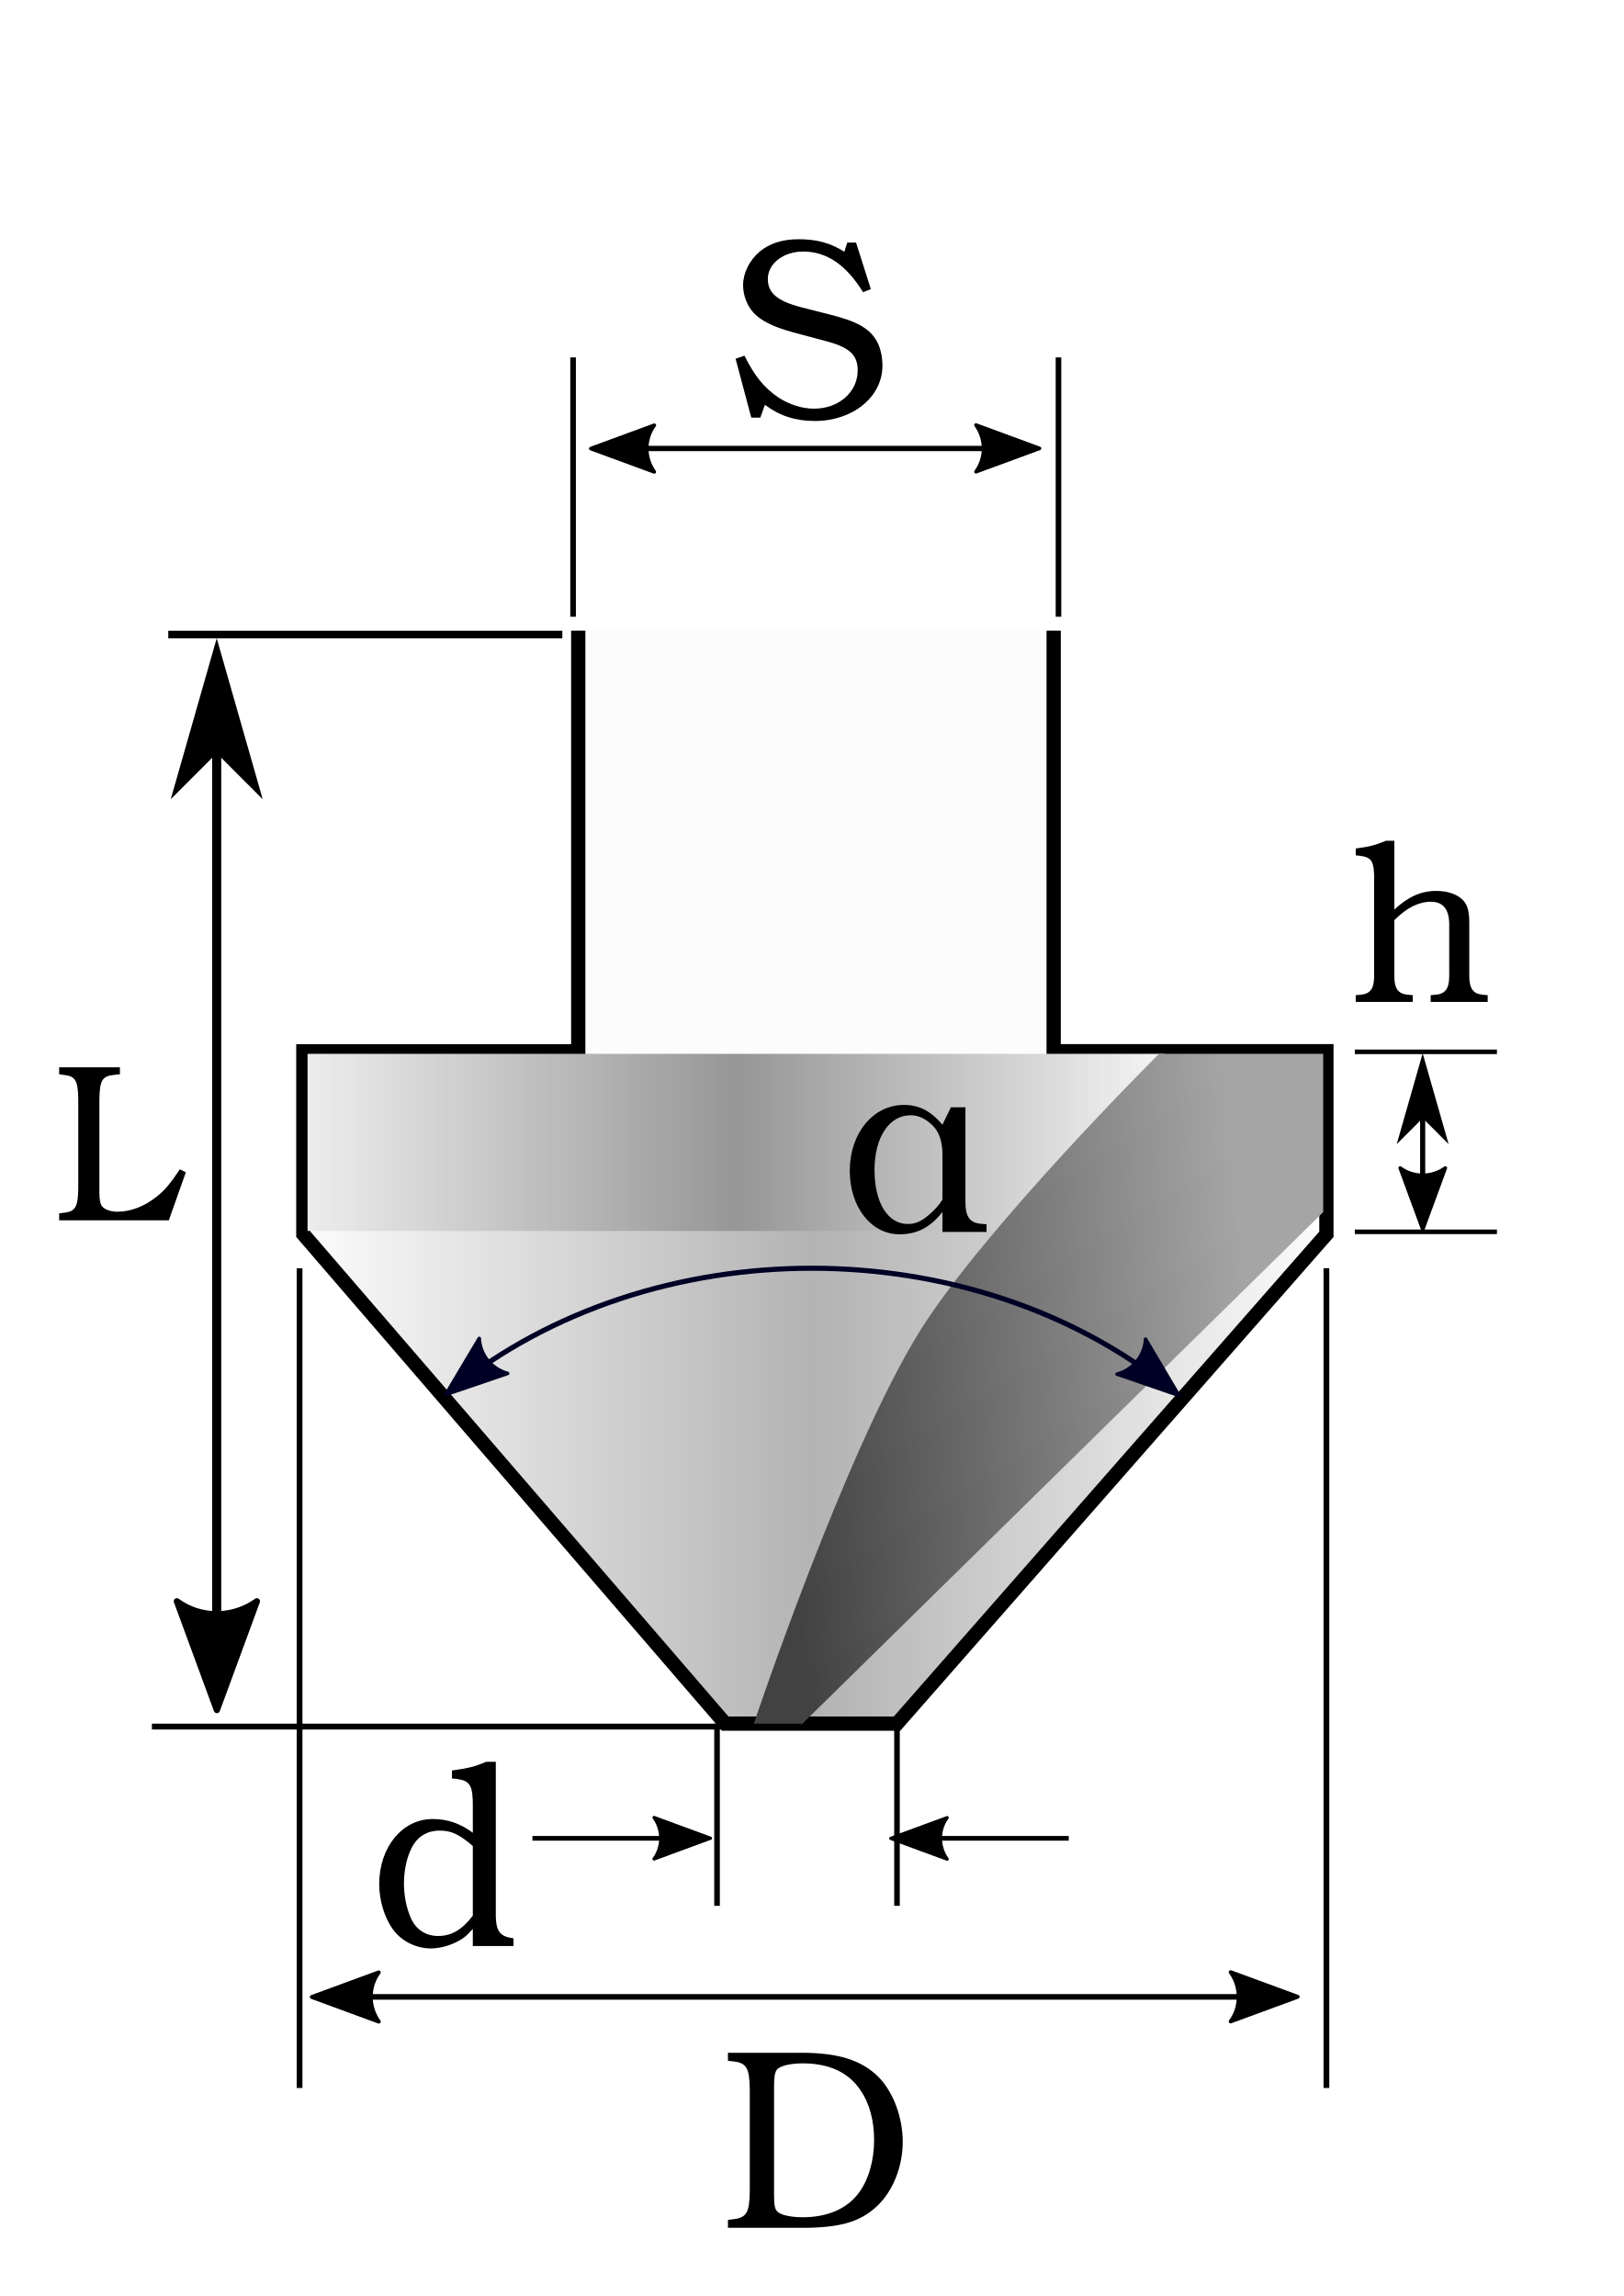
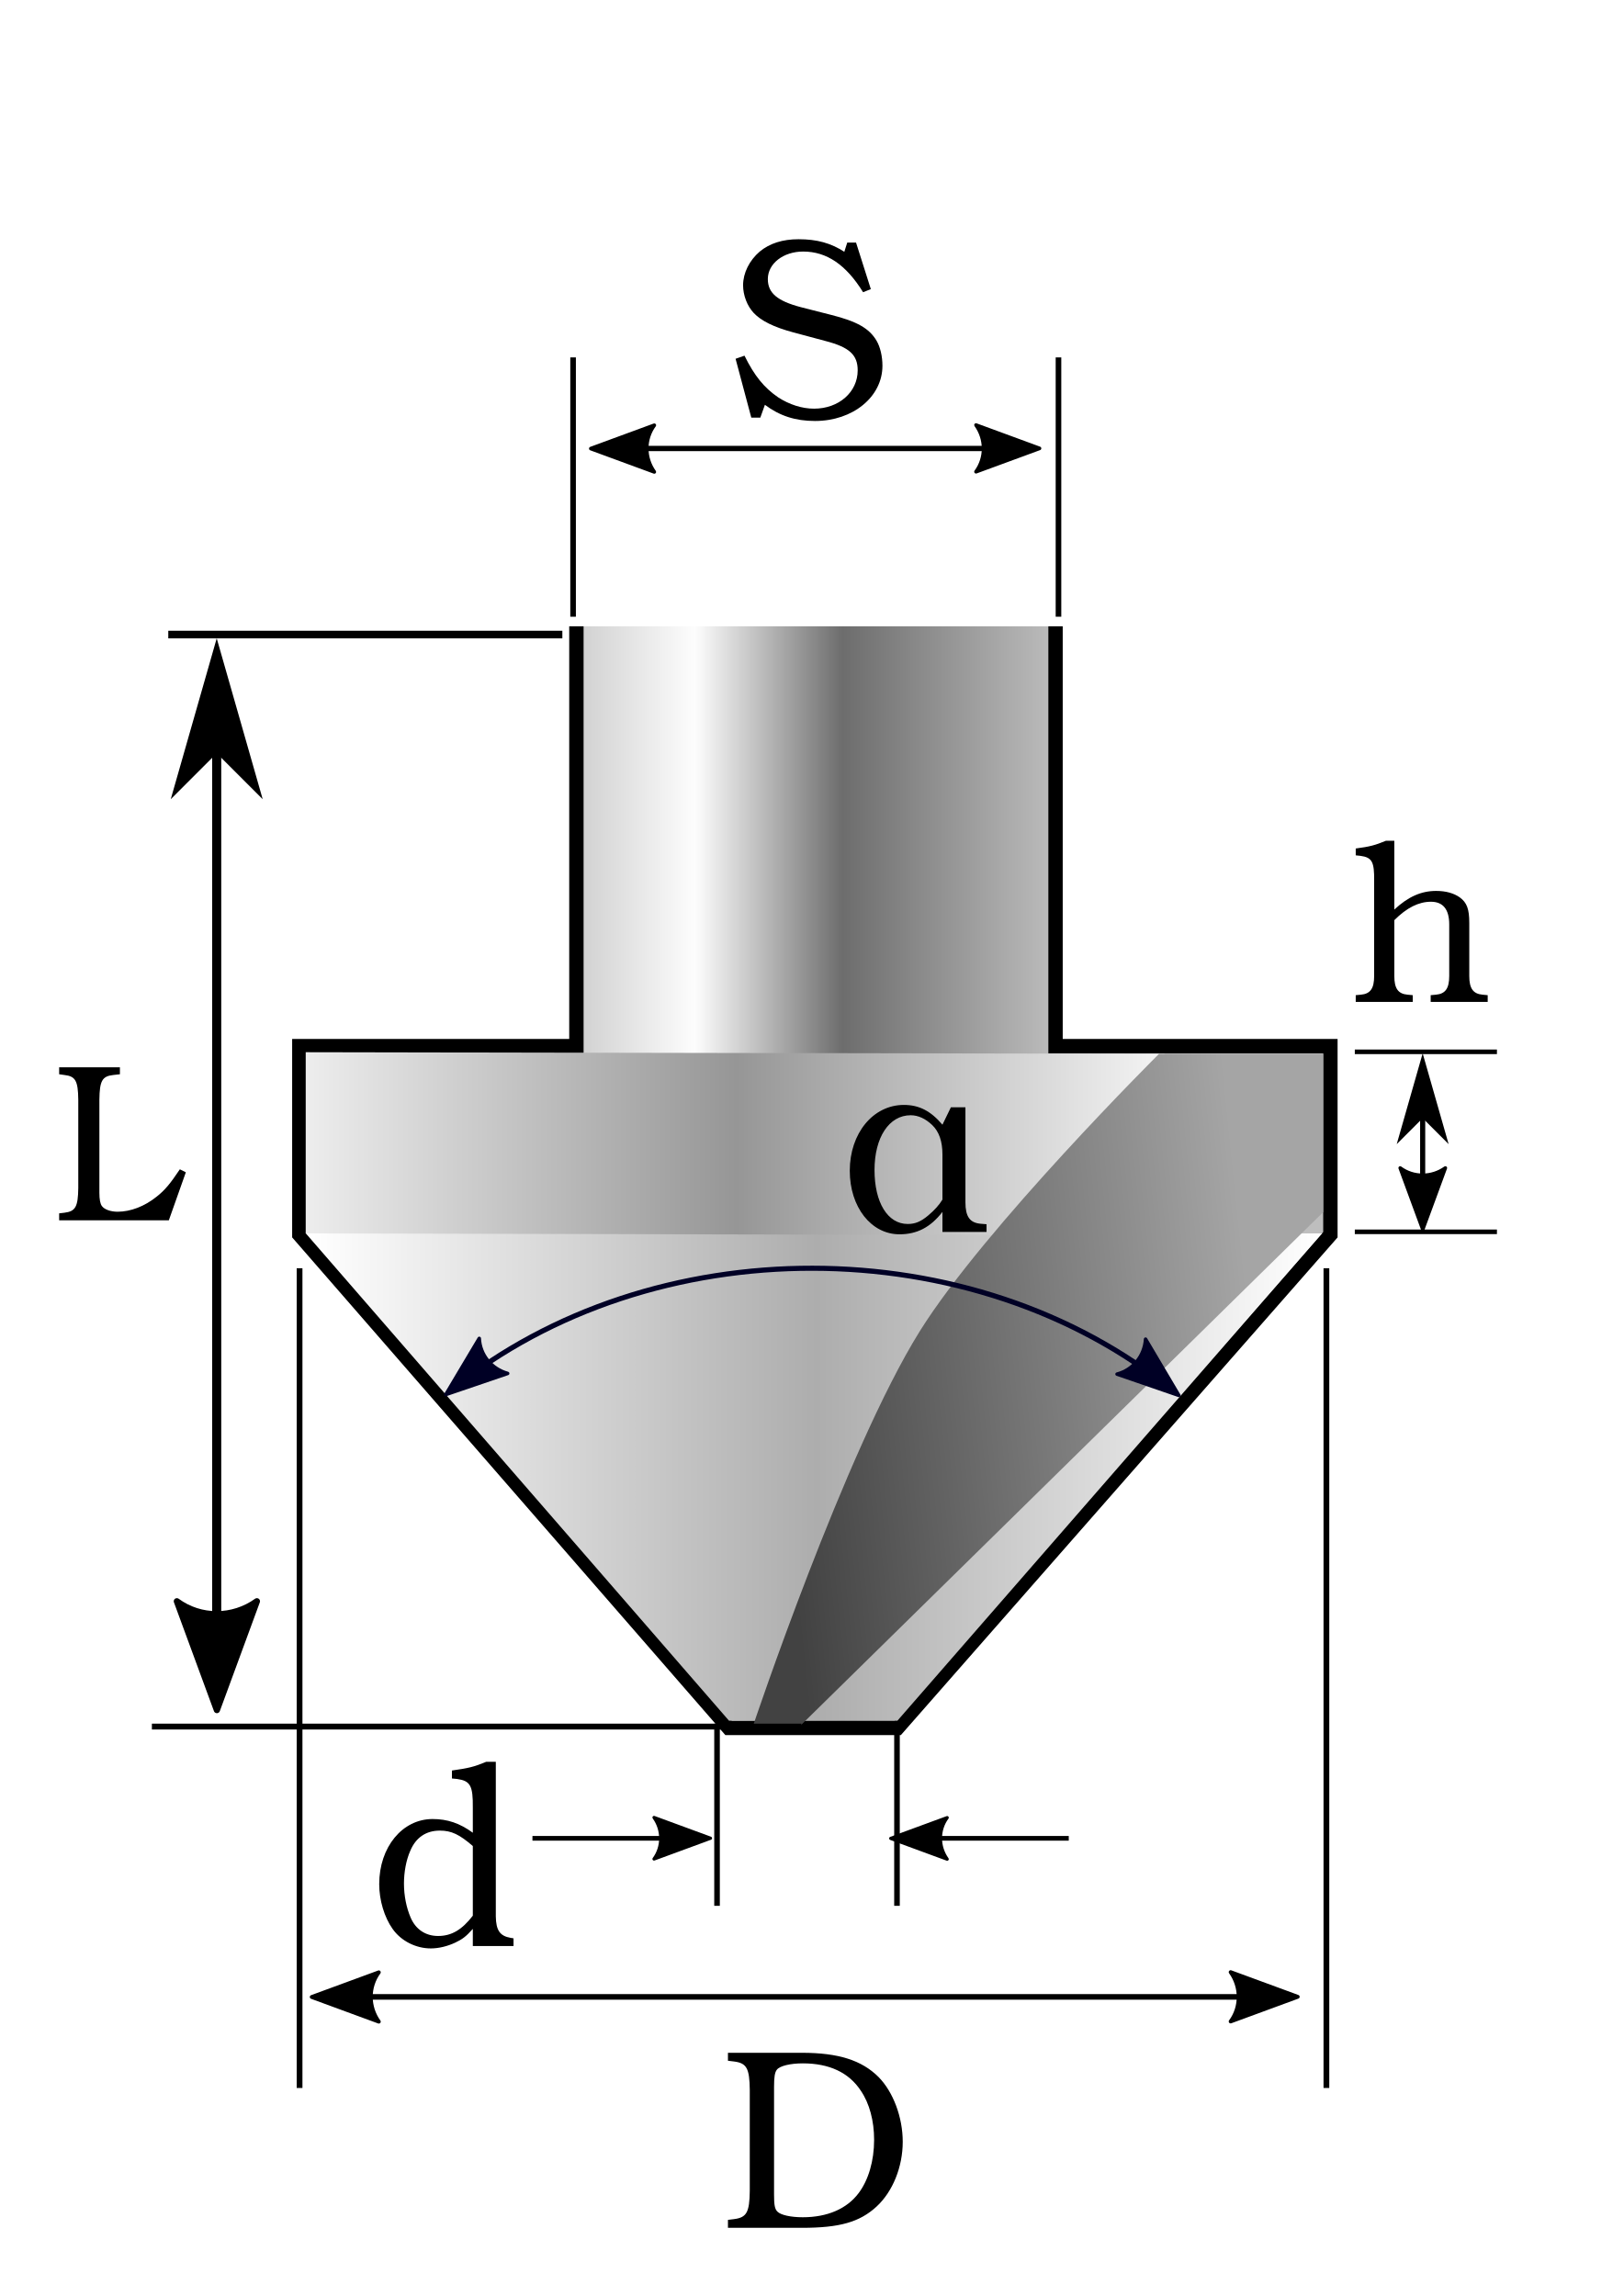
<svg xmlns="http://www.w3.org/2000/svg" xmlns:xlink="http://www.w3.org/1999/xlink" id="svg8" version="1.1" viewBox="0 0 210 297" height="297mm" width="210mm" xml:space="preserve">
  <defs id="defs2">
    <linearGradient id="linearGradient36360">
      <stop style="stop-color:#ffffff;stop-opacity:1;" offset="0" id="stop36356" />
      <stop style="stop-color:#adadad;stop-opacity:1;" offset="0.5" id="stop38296" />
      <stop style="stop-color:#ffffff;stop-opacity:1;" offset="1" id="stop36358" />
    </linearGradient>
    <linearGradient id="linearGradient16058">
      <stop style="stop-color:#424242;stop-opacity:1;" offset="0" id="stop16054" />
      <stop style="stop-color:#a5a5a5;stop-opacity:1;" offset="1" id="stop16056" />
    </linearGradient>
    <linearGradient id="linearGradient2248">
      <stop style="stop-color:#ededed;stop-opacity:1;" offset="0" id="stop2244" />
      <stop style="stop-color:#969696;stop-opacity:1;" offset="0.5" id="stop12188" />
      <stop style="stop-color:#f5f5f5;stop-opacity:1;" offset="1" id="stop2246" />
    </linearGradient>
    <marker orient="auto" refY="0" refX="0" id="marker7593" style="overflow:visible">
      <path id="path7591" style="fill:#000000;fill-opacity:1;fill-rule:evenodd;stroke:#000000;stroke-width:0.625;stroke-linejoin:round;stroke-opacity:1" d="M 8.719,4.034 -2.207,0.016 8.719,-4.002 c -1.745,2.372 -1.735,5.617 -6e-7,8.035 z" transform="matrix(1.1,0,0,1.1,1.1,0)" />
    </marker>
    <marker style="overflow:visible" id="marker4880" refX="0" refY="0" orient="auto">
      <path transform="matrix(-1.1,0,0,-1.1,-1.1,0)" d="M 8.719,4.034 -2.207,0.016 8.719,-4.002 c -1.745,2.372 -1.735,5.617 -6e-7,8.035 z" style="fill:#000000;fill-opacity:1;fill-rule:evenodd;stroke:#000000;stroke-width:0.625;stroke-linejoin:round;stroke-opacity:1" id="path4878" />
    </marker>
    <marker style="overflow:visible" id="marker4732" refX="0" refY="0" orient="auto">
      <path transform="matrix(1.1,0,0,1.1,1.1,0)" d="M 8.719,4.034 -2.207,0.016 8.719,-4.002 c -1.745,2.372 -1.735,5.617 -6e-7,8.035 z" style="fill:#000000;fill-opacity:1;fill-rule:evenodd;stroke:#000000;stroke-width:0.625;stroke-linejoin:round;stroke-opacity:1" id="path4730" />
    </marker>
    <marker orient="auto" refY="0" refX="0" id="marker4584" style="overflow:visible">
      <path id="path4582" style="fill:#000000;fill-opacity:1;fill-rule:evenodd;stroke:#000000;stroke-width:0.625;stroke-linejoin:round;stroke-opacity:1" d="M 8.719,4.034 -2.207,0.016 8.719,-4.002 c -1.745,2.372 -1.735,5.617 -6e-7,8.035 z" transform="matrix(-1.1,0,0,-1.1,-1.1,0)" />
    </marker>
    <marker style="overflow:visible" id="marker4328" refX="0" refY="0" orient="auto">
      <path transform="matrix(-1.1,0,0,-1.1,-1.1,0)" d="M 8.719,4.034 -2.207,0.016 8.719,-4.002 c -1.745,2.372 -1.735,5.617 -6e-7,8.035 z" style="fill:#000000;fill-opacity:1;fill-rule:evenodd;stroke:#000000;stroke-width:0.625;stroke-linejoin:round;stroke-opacity:1" id="path4326" />
    </marker>
    <marker orient="auto" refY="0" refX="0" id="marker4186" style="overflow:visible">
      <path id="path4184" style="fill:#000000;fill-opacity:1;fill-rule:evenodd;stroke:#000000;stroke-width:0.625;stroke-linejoin:round;stroke-opacity:1" d="M 8.719,4.034 -2.207,0.016 8.719,-4.002 c -1.745,2.372 -1.735,5.617 -6e-7,8.035 z" transform="matrix(1.1,0,0,1.1,1.1,0)" />
    </marker>
    <marker style="overflow:visible" id="marker3948" refX="0" refY="0" orient="auto">
      <path transform="matrix(1.1,0,0,1.1,1.1,0)" d="M 8.719,4.034 -2.207,0.016 8.719,-4.002 c -1.745,2.372 -1.735,5.617 -6e-7,8.035 z" style="fill:#000000;fill-opacity:1;fill-rule:evenodd;stroke:#000000;stroke-width:0.625;stroke-linejoin:round;stroke-opacity:1" id="path3946" />
    </marker>
    <marker style="overflow:visible" id="Arrow2Lend" refX="0" refY="0" orient="auto">
      <path transform="matrix(-1.1,0,0,-1.1,-1.1,0)" d="M 8.719,4.034 -2.207,0.016 8.719,-4.002 c -1.745,2.372 -1.735,5.617 -6e-7,8.035 z" style="fill:#000025;fill-opacity:1;fill-rule:evenodd;stroke:#000025;stroke-width:0.625;stroke-linejoin:round;stroke-opacity:1" id="path920" />
    </marker>
    <marker style="overflow:visible" id="Arrow2Lstart" refX="0" refY="0" orient="auto">
      <path transform="matrix(1.1,0,0,1.1,1.1,0)" d="M 8.719,4.034 -2.207,0.016 8.719,-4.002 c -1.745,2.372 -1.735,5.617 -6e-7,8.035 z" style="fill:#000025;fill-opacity:1;fill-rule:evenodd;stroke:#000025;stroke-width:0.625;stroke-linejoin:round;stroke-opacity:1" id="path917" />
    </marker>
    <marker style="overflow:visible" id="marker7497" refX="0" refY="0" orient="auto">
      <path transform="scale(-0.6)" d="M 8.719,4.034 -2.207,0.016 8.719,-4.002 c -1.745,2.372 -1.735,5.617 -6e-7,8.035 z" style="fill:#000025;fill-opacity:1;fill-rule:evenodd;stroke:#000025;stroke-width:0.625;stroke-linejoin:round;stroke-opacity:1" id="path7495" />
    </marker>
    <marker style="overflow:visible" id="marker7379" refX="0" refY="0" orient="auto">
      <path transform="matrix(0.4,0,0,0.4,4,0)" style="fill:#000025;fill-opacity:1;fill-rule:evenodd;stroke:#000025;stroke-width:1pt;stroke-opacity:1" d="M 0,0 5,-5 -12.5,0 5,5 Z" id="path7377" />
    </marker>
    <marker orient="auto" refY="0" refX="0" id="marker5480" style="overflow:visible">
      <path id="path5478" style="fill:#000000;fill-opacity:1;fill-rule:evenodd;stroke:#000000;stroke-width:0.625;stroke-linejoin:round;stroke-opacity:1" d="M 8.719,4.034 -2.207,0.016 8.719,-4.002 c -1.745,2.372 -1.735,5.617 -6e-7,8.035 z" transform="scale(-0.6)" />
    </marker>
    <marker orient="auto" refY="0" refX="0" id="marker5470" style="overflow:visible">
      <path id="path5468" style="fill:#000000;fill-opacity:1;fill-rule:evenodd;stroke:#000000;stroke-width:0.625;stroke-linejoin:round;stroke-opacity:1" d="M 8.719,4.034 -2.207,0.016 8.719,-4.002 c -1.745,2.372 -1.735,5.617 -6e-7,8.035 z" transform="scale(-0.6)" />
    </marker>
    <marker orient="auto" refY="0" refX="0" id="marker5220" style="overflow:visible">
      <path id="path5218" d="M 0,0 5,-5 -12.5,0 5,5 Z" style="fill:#000000;fill-opacity:1;fill-rule:evenodd;stroke:#000000;stroke-width:1pt;stroke-opacity:1" transform="matrix(0.4,0,0,0.4,4,0)" />
    </marker>
    <marker orient="auto" refY="0" refX="0" id="marker5210" style="overflow:visible">
      <path id="path5208" d="M 0,0 5,-5 -12.5,0 5,5 Z" style="fill:#000000;fill-opacity:1;fill-rule:evenodd;stroke:#000000;stroke-width:1pt;stroke-opacity:1" transform="matrix(0.4,0,0,0.4,4,0)" />
    </marker>
    <marker orient="auto" refY="0" refX="0" id="marker5072" style="overflow:visible">
      <path id="path5070" d="M 0,0 5,-5 -12.5,0 5,5 Z" style="fill:#000000;fill-opacity:1;fill-rule:evenodd;stroke:#000000;stroke-width:1pt;stroke-opacity:1" transform="matrix(-0.8,0,0,-0.8,-10,0)" />
    </marker>
    <marker orient="auto" refY="0" refX="0" id="marker5014" style="overflow:visible">
      <path id="path5012" d="M 0,0 5,-5 -12.5,0 5,5 Z" style="fill:#000000;fill-opacity:1;fill-rule:evenodd;stroke:#000000;stroke-width:1pt;stroke-opacity:1" transform="matrix(-0.8,0,0,-0.8,-10,0)" />
    </marker>
    <marker orient="auto" refY="0" refX="0" id="marker4968" style="overflow:visible">
      <path id="path4966" d="M 0,0 5,-5 -12.5,0 5,5 Z" style="fill:#000000;fill-opacity:1;fill-rule:evenodd;stroke:#000000;stroke-width:1pt;stroke-opacity:1" transform="matrix(-0.8,0,0,-0.8,-10,0)" />
    </marker>
    <marker orient="auto" refY="0" refX="0" id="marker4884" style="overflow:visible">
      <path id="path4882" d="M 0,0 5,-5 -12.5,0 5,5 Z" style="fill:#000000;fill-opacity:1;fill-rule:evenodd;stroke:#000000;stroke-width:1pt;stroke-opacity:1" transform="matrix(0.8,0,0,0.8,10,0)" />
    </marker>
    <marker orient="auto" refY="0" refX="0" id="marker4856" style="overflow:visible">
      <path id="path4854" d="M 0,0 5,-5 -12.5,0 5,5 Z" style="fill:#000000;fill-opacity:1;fill-rule:evenodd;stroke:#000000;stroke-width:1pt;stroke-opacity:1" transform="matrix(0.8,0,0,0.8,10,0)" />
    </marker>
    <marker orient="auto" refY="0" refX="0" id="marker4834" style="overflow:visible">
      <path id="path4832" d="M 0,0 5,-5 -12.5,0 5,5 Z" style="fill:#000000;fill-opacity:1;fill-rule:evenodd;stroke:#000000;stroke-width:1pt;stroke-opacity:1" transform="matrix(0.8,0,0,0.8,10,0)" />
    </marker>
    <marker orient="auto" refY="0" refX="0" id="marker5220-5" style="overflow:visible">
      <path id="path5218-3" d="M 0,0 5,-5 -12.5,0 5,5 Z" style="fill:#000000;fill-opacity:1;fill-rule:evenodd;stroke:#000000;stroke-width:1pt;stroke-opacity:1" transform="matrix(0.4,0,0,0.4,4,0)" />
    </marker>
    <marker orient="auto" refY="0" refX="0" id="marker5480-5" style="overflow:visible">
      <path id="path5478-7" style="fill:#000000;fill-opacity:1;fill-rule:evenodd;stroke:#000000;stroke-width:0.625;stroke-linejoin:round;stroke-opacity:1" d="M 8.719,4.034 -2.207,0.016 8.719,-4.002 c -1.745,2.372 -1.735,5.617 -6e-7,8.035 z" transform="scale(-0.6)" />
    </marker>
-     <linearGradient xlink:href="#linearGradient2248" id="linearGradient2250" x1="15.027" y1="135.524" x2="135.744" y2="135.524" gradientUnits="userSpaceOnUse" gradientTransform="matrix(0.9217912,0,0,0.9476848,25.8026,19.34231)" />
+     <linearGradient xlink:href="#linearGradient2248" id="linearGradient2250" x1="15.027" y1="135.524" x2="135.744" y2="135.524" gradientUnits="userSpaceOnUse" gradientTransform="matrix(0.9217912,0,0,0.9693948,25.8026,16.66259)" />
    <linearGradient xlink:href="#linearGradient16058" id="linearGradient16060" x1="79.855" y1="162.6" x2="146.842" y2="155.669" gradientUnits="userSpaceOnUse" gradientTransform="matrix(0.9225619,0,0,0.9277456,25.74276,21.24146)" />
-     <linearGradient xlink:href="#linearGradient36360" id="linearGradient36362" x1="17.011" y1="-6.225" x2="161.613" y2="-6.225" gradientUnits="userSpaceOnUse" gradientTransform="matrix(0.9217912,0,0,0.9217912,23.06349,196.807)" />
+     <linearGradient xlink:href="#linearGradient36360" id="linearGradient36362" x1="17.011" y1="-6.225" x2="161.613" y2="-6.225" gradientUnits="userSpaceOnUse" gradientTransform="matrix(0.9036386,0,0,0.9108996,24.94724,196.7392)" />
+     <linearGradient id="linearGradient82685">
+       <stop style="stop-color:#cecece;stop-opacity:1;" offset="0" id="stop82681" />
+       <stop style="stop-color:#fdfdfd;stop-opacity:1;" offset="0.25" id="stop87441" />
+       <stop style="stop-color:#6d6d6d;stop-opacity:1;" offset="0.554" id="stop92591" />
+       <stop style="stop-color:#bebebe;stop-opacity:1;" offset="1" id="stop82683" />
+     </linearGradient>
+     <linearGradient xlink:href="#linearGradient82685" id="linearGradient3" x1="74.165" y1="124.519" x2="136.988" y2="124.519" gradientUnits="userSpaceOnUse" />
  </defs>
-   <path id="path3652" d="m 38.744,159.175 h 133.293 l -56.026,63.788 H 93.795 Z" style="fill:url(#linearGradient36362);fill-opacity:1;stroke:none;stroke-width:1.844;stroke-linecap:butt;stroke-linejoin:miter;stroke-miterlimit:4;stroke-dasharray:none;stroke-opacity:1" />
-   <path id="path4520" d="M 74.787,81.578 V 135.986 H 39.232 v 23.677 l 54.563,63.3 h 22.216 l 40.163,-45.776 15.376,-17.525 v -23.677 H 136.275 V 81.578" style="fill:#e4e4e4;fill-opacity:0.111;stroke:#000000;stroke-width:1.844;stroke-linecap:butt;stroke-linejoin:miter;stroke-dasharray:none;stroke-opacity:1" />
-   <path style="fill:url(#linearGradient2250);fill-opacity:1;stroke:none;stroke-width:0.247px;stroke-linecap:butt;stroke-linejoin:miter;stroke-opacity:1" d="m 39.777,159.234 h 90.25 l 20.625,-22.917 H 39.777 Z" id="path1389" />
+   <path id="path4520" d="M 74.548,81.021 V 135.325 H 38.714 v 24.392 l 55.519,63.796 h 21.86 l 40.477,-46.134 15.496,-17.662 V 135.325 H 136.517 V 81.021" style="fill:url(#linearGradient3);fill-opacity:1;stroke:#000000;stroke-width:1.858;stroke-linecap:butt;stroke-linejoin:miter;stroke-dasharray:none;stroke-opacity:1" />
+   <path id="path3652" d="m 39.535,159.528 131.452,0.023 -54.923,63.034 H 94.286 Z" style="fill:url(#linearGradient36362);fill-opacity:1;stroke:none;stroke-width:1.815;stroke-linecap:butt;stroke-linejoin:miter;stroke-miterlimit:4;stroke-dasharray:none;stroke-opacity:1" />
+   <path style="fill:url(#linearGradient2250);fill-opacity:1;stroke:none;stroke-width:0.25px;stroke-linecap:butt;stroke-linejoin:miter;stroke-opacity:1" d="m 39.539,159.55 90.488,0.209 20.625,-23.442 -111.112,-0.209 z" id="path1389" />
  <path style="fill:url(#linearGradient16060);fill-opacity:1;stroke:none;stroke-width:0.245px;stroke-linecap:butt;stroke-linejoin:miter;stroke-opacity:1" d="m 97.37,223.321 c 0,0 11.913,-35.591 21.573,-51.097 8.376,-13.445 30.962,-35.908 30.962,-35.908 h 21.23 v 20.481 l -67.713,66.523 z" id="path1249" />
  <path id="path4528" d="M 74.12,79.775 V 46.232" style="fill:none;stroke:#000000;stroke-width:0.724;stroke-linecap:butt;stroke-linejoin:miter;stroke-miterlimit:4;stroke-dasharray:none;stroke-opacity:1" />
  <path id="path4530" d="M 136.898,79.775 V 46.232" style="fill:none;stroke:#000000;stroke-width:0.724;stroke-linecap:butt;stroke-linejoin:miter;stroke-miterlimit:4;stroke-dasharray:none;stroke-opacity:1" />
  <g transform="matrix(11.10771,0,0,11.78207,27.14887,34.44991)" id="g7053">
    <path style="fill:none;stroke:#000000;stroke-width:0.065;stroke-linecap:butt;stroke-linejoin:miter;stroke-miterlimit:4;stroke-dasharray:none;stroke-opacity:1" d="m 8,16 v 2" id="path4536" />
  </g>
  <path id="path4538" d="M 171.549,270.091 V 164.053" style="fill:none;stroke:#000000;stroke-width:0.744;stroke-linecap:butt;stroke-linejoin:miter;stroke-miterlimit:4;stroke-dasharray:none;stroke-opacity:1" />
  <path id="path4542" d="M 77.321,58.014 H 133.534" style="fill:none;stroke:#000000;stroke-width:0.683;stroke-linecap:butt;stroke-linejoin:miter;stroke-miterlimit:4;stroke-dasharray:none;stroke-opacity:1;marker-start:url(#marker4186);marker-end:url(#marker4584)" />
  <path id="path4546" d="m 116.011,237.796 v 0 h 22.215" style="fill:none;stroke:#000000;stroke-width:0.607;stroke-linecap:butt;stroke-linejoin:miter;stroke-miterlimit:4;stroke-dasharray:none;stroke-opacity:1;marker-start:url(#marker4732)" />
  <path id="path4548" d="M 41.275,258.309 H 166.883" style="fill:none;stroke:#000000;stroke-width:0.722;stroke-linecap:butt;stroke-linejoin:miter;stroke-miterlimit:4;stroke-dasharray:none;stroke-opacity:1;marker-start:url(#marker3948);marker-end:url(#marker4328)" />
  <text transform="scale(0.9709603,1.029908)" id="shank_diameter" y="52.456" x="97.074" style="font-style:normal;font-variant:normal;font-weight:normal;font-stretch:normal;font-size:32.286px;line-height:1.25;font-family:'URW Bookman L';-inkscape-font-specification:'URW Bookman L, Normal';font-variant-ligatures:normal;font-variant-caps:normal;font-variant-numeric:normal;font-feature-settings:normal;text-align:start;letter-spacing:0px;word-spacing:0px;writing-mode:lr-tb;text-anchor:start;fill:#000000;fill-opacity:1;stroke:none;stroke-width:3.027" xml:space="preserve">
    <tspan style="font-style:normal;font-variant:normal;font-weight:normal;font-stretch:normal;font-size:32.286px;font-family:'URW Bookman L';-inkscape-font-specification:'URW Bookman L, Normal';font-variant-ligatures:normal;font-variant-caps:normal;font-variant-numeric:normal;font-feature-settings:normal;text-align:start;writing-mode:lr-tb;text-anchor:start;stroke-width:3.027" y="52.456" x="97.074" id="tspan5678">S</tspan>
  </text>
  <text transform="scale(0.9709603,1.029908)" id="diameter" y="279.814" x="95.966" style="font-style:normal;font-variant:normal;font-weight:normal;font-stretch:normal;font-size:32.286px;line-height:1.25;font-family:'URW Bookman L';-inkscape-font-specification:'URW Bookman L, Normal';font-variant-ligatures:normal;font-variant-caps:normal;font-variant-numeric:normal;font-feature-settings:normal;text-align:start;letter-spacing:0px;word-spacing:0px;writing-mode:lr-tb;text-anchor:start;fill:#000000;fill-opacity:1;stroke:none;stroke-width:3.027" xml:space="preserve">
    <tspan style="font-style:normal;font-variant:normal;font-weight:normal;font-stretch:normal;font-size:32.286px;font-family:'URW Bookman L';-inkscape-font-specification:'URW Bookman L, Normal';font-variant-ligatures:normal;font-variant-caps:normal;font-variant-numeric:normal;font-feature-settings:normal;text-align:start;writing-mode:lr-tb;text-anchor:start;stroke-width:3.027" y="279.814" x="95.966" id="tspan5690">D</tspan>
  </text>
  <path d="m 58.331,179.829 a 55.597,66.843 89.997 0 1 93.448,0.129" id="path5698" style="fill:none;fill-opacity:1;stroke:#000025;stroke-width:0.66;stroke-miterlimit:4;stroke-dasharray:none;stroke-dashoffset:0;stroke-opacity:1;marker-start:url(#Arrow2Lstart);marker-end:url(#Arrow2Lend)" />
  <text transform="scale(0.9709603,1.029908)" id="cutting_edge_angle" y="154.733" x="112.004" style="font-style:normal;font-variant:normal;font-weight:normal;font-stretch:normal;font-size:32.286px;line-height:1.25;font-family:'URW Bookman L';-inkscape-font-specification:'URW Bookman L, Normal';font-variant-ligatures:normal;font-variant-caps:normal;font-variant-numeric:normal;font-feature-settings:normal;text-align:start;letter-spacing:0px;word-spacing:0px;writing-mode:lr-tb;text-anchor:start;fill:#000000;fill-opacity:1;stroke:none;stroke-width:3.027" xml:space="preserve">
    <tspan style="stroke-width:3.027" y="154.733" x="112.004" id="tspan5718">α</tspan>
  </text>
  <text transform="scale(0.9709603,1.029908)" id="tip_diameter" y="244.424" x="49.323" style="font-style:normal;font-variant:normal;font-weight:normal;font-stretch:normal;font-size:32.286px;line-height:1.25;font-family:'URW Bookman L';-inkscape-font-specification:'URW Bookman L, Normal';font-variant-ligatures:normal;font-variant-caps:normal;font-variant-numeric:normal;font-feature-settings:normal;text-align:start;letter-spacing:0px;word-spacing:0px;writing-mode:lr-tb;text-anchor:start;fill:#000000;fill-opacity:1;stroke:none;stroke-width:3.027" xml:space="preserve">
    <tspan style="stroke-width:3.027" y="244.424" x="49.323" id="tspan10475">d</tspan>
  </text>
  <path id="path4546-7" d="m 68.863,237.796 v 0 h 22.215" style="fill:none;stroke:#000000;stroke-width:0.607;stroke-linecap:butt;stroke-linejoin:miter;stroke-miterlimit:4;stroke-dasharray:none;stroke-opacity:1;marker-end:url(#marker4880)" />
  <g id="g7053-6" transform="matrix(11.10771,0,0,11.78207,3.875112,34.44991)">
    <path style="fill:none;stroke:#000000;stroke-width:0.065;stroke-linecap:butt;stroke-linejoin:miter;stroke-miterlimit:4;stroke-dasharray:none;stroke-opacity:1" d="m 8,16 v 2" id="path4536-1" />
  </g>
  <path id="path4538-8" d="M 38.744,270.091 V 164.053" style="fill:none;stroke:#000000;stroke-width:0.744;stroke-linecap:butt;stroke-linejoin:miter;stroke-miterlimit:4;stroke-dasharray:none;stroke-opacity:1" />
  <path id="path4548-6" d="m 175.223,159.342 h 18.381" style="fill:none;stroke:#000000;stroke-width:0.593;stroke-linecap:butt;stroke-linejoin:miter;stroke-miterlimit:4;stroke-dasharray:none;stroke-opacity:1" />
  <text transform="scale(0.9709603,1.029908)" id="cutting_edge_height" y="125.835" x="180.024" style="font-style:normal;font-variant:normal;font-weight:normal;font-stretch:normal;font-size:28.222px;line-height:1.25;font-family:'URW Bookman L';-inkscape-font-specification:'URW Bookman L, Normal';font-variant-ligatures:normal;font-variant-caps:normal;font-variant-numeric:normal;font-variant-east-asian:normal;text-align:start;letter-spacing:0px;word-spacing:0px;writing-mode:lr-tb;text-anchor:start;fill:#000000;fill-opacity:1;stroke:none;stroke-width:3.284" xml:space="preserve">
    <tspan y="125.835" x="180.024" id="tspan7855" style="font-style:normal;font-variant:normal;font-weight:normal;font-stretch:normal;font-size:28.222px;font-family:'URW Bookman L';-inkscape-font-specification:'URW Bookman L, Normal';font-variant-ligatures:normal;font-variant-caps:normal;font-variant-numeric:normal;font-variant-east-asian:normal">h</tspan>
  </text>
  <path id="sesr3u8" d="M 184,158.149 V 137.535" style="fill:none;stroke:#000000;stroke-width:0.661;stroke-linecap:butt;stroke-linejoin:miter;stroke-miterlimit:4;stroke-dasharray:none;stroke-opacity:1;marker-start:url(#marker7593);marker-end:url(#marker5072)" />
  <path id="path936" d="M 21.764,82.083 H 72.731" style="fill:none;stroke:#000000;stroke-width:0.987;stroke-linecap:butt;stroke-linejoin:miter;stroke-miterlimit:4;stroke-dasharray:none;stroke-opacity:1" />
  <path id="path938" d="m 19.645,223.342 h 84" style="fill:none;stroke:#000000;stroke-width:0.758;stroke-linecap:butt;stroke-linejoin:miter;stroke-miterlimit:4;stroke-dasharray:none;stroke-opacity:1" />
  <path id="path940" d="M 28.029,219.652 V 84.842" style="fill:none;stroke:#000000;stroke-width:1.171;stroke-linecap:butt;stroke-linejoin:miter;stroke-miterlimit:4;stroke-dasharray:none;stroke-opacity:1;marker-start:url(#marker7593);marker-end:url(#marker5072)" />
  <text transform="scale(0.9709603,1.029908)" id="length" y="153.27" x="7.002" style="font-style:normal;font-variant:normal;font-weight:normal;font-stretch:normal;font-size:28.222px;line-height:1.25;font-family:'URW Bookman L';-inkscape-font-specification:'URW Bookman L, Normal';font-variant-ligatures:normal;font-variant-caps:normal;font-variant-numeric:normal;font-variant-east-asian:normal;text-align:start;letter-spacing:0px;word-spacing:0px;writing-mode:lr-tb;text-anchor:start;fill:#000000;fill-opacity:1;stroke:none;stroke-width:3.284" xml:space="preserve">
    <tspan y="153.27" x="7.002" id="tspan942" style="font-style:normal;font-variant:normal;font-weight:normal;font-stretch:normal;font-size:28.222px;font-family:'URW Bookman L';-inkscape-font-specification:'URW Bookman L, Normal';font-variant-ligatures:normal;font-variant-caps:normal;font-variant-numeric:normal;font-variant-east-asian:normal">L</tspan>
  </text>
  <path id="path1164" d="m 175.223,136.058 h 18.381" style="fill:none;stroke:#000000;stroke-width:0.593;stroke-linecap:butt;stroke-linejoin:miter;stroke-miterlimit:4;stroke-dasharray:none;stroke-opacity:1" />
</svg>
